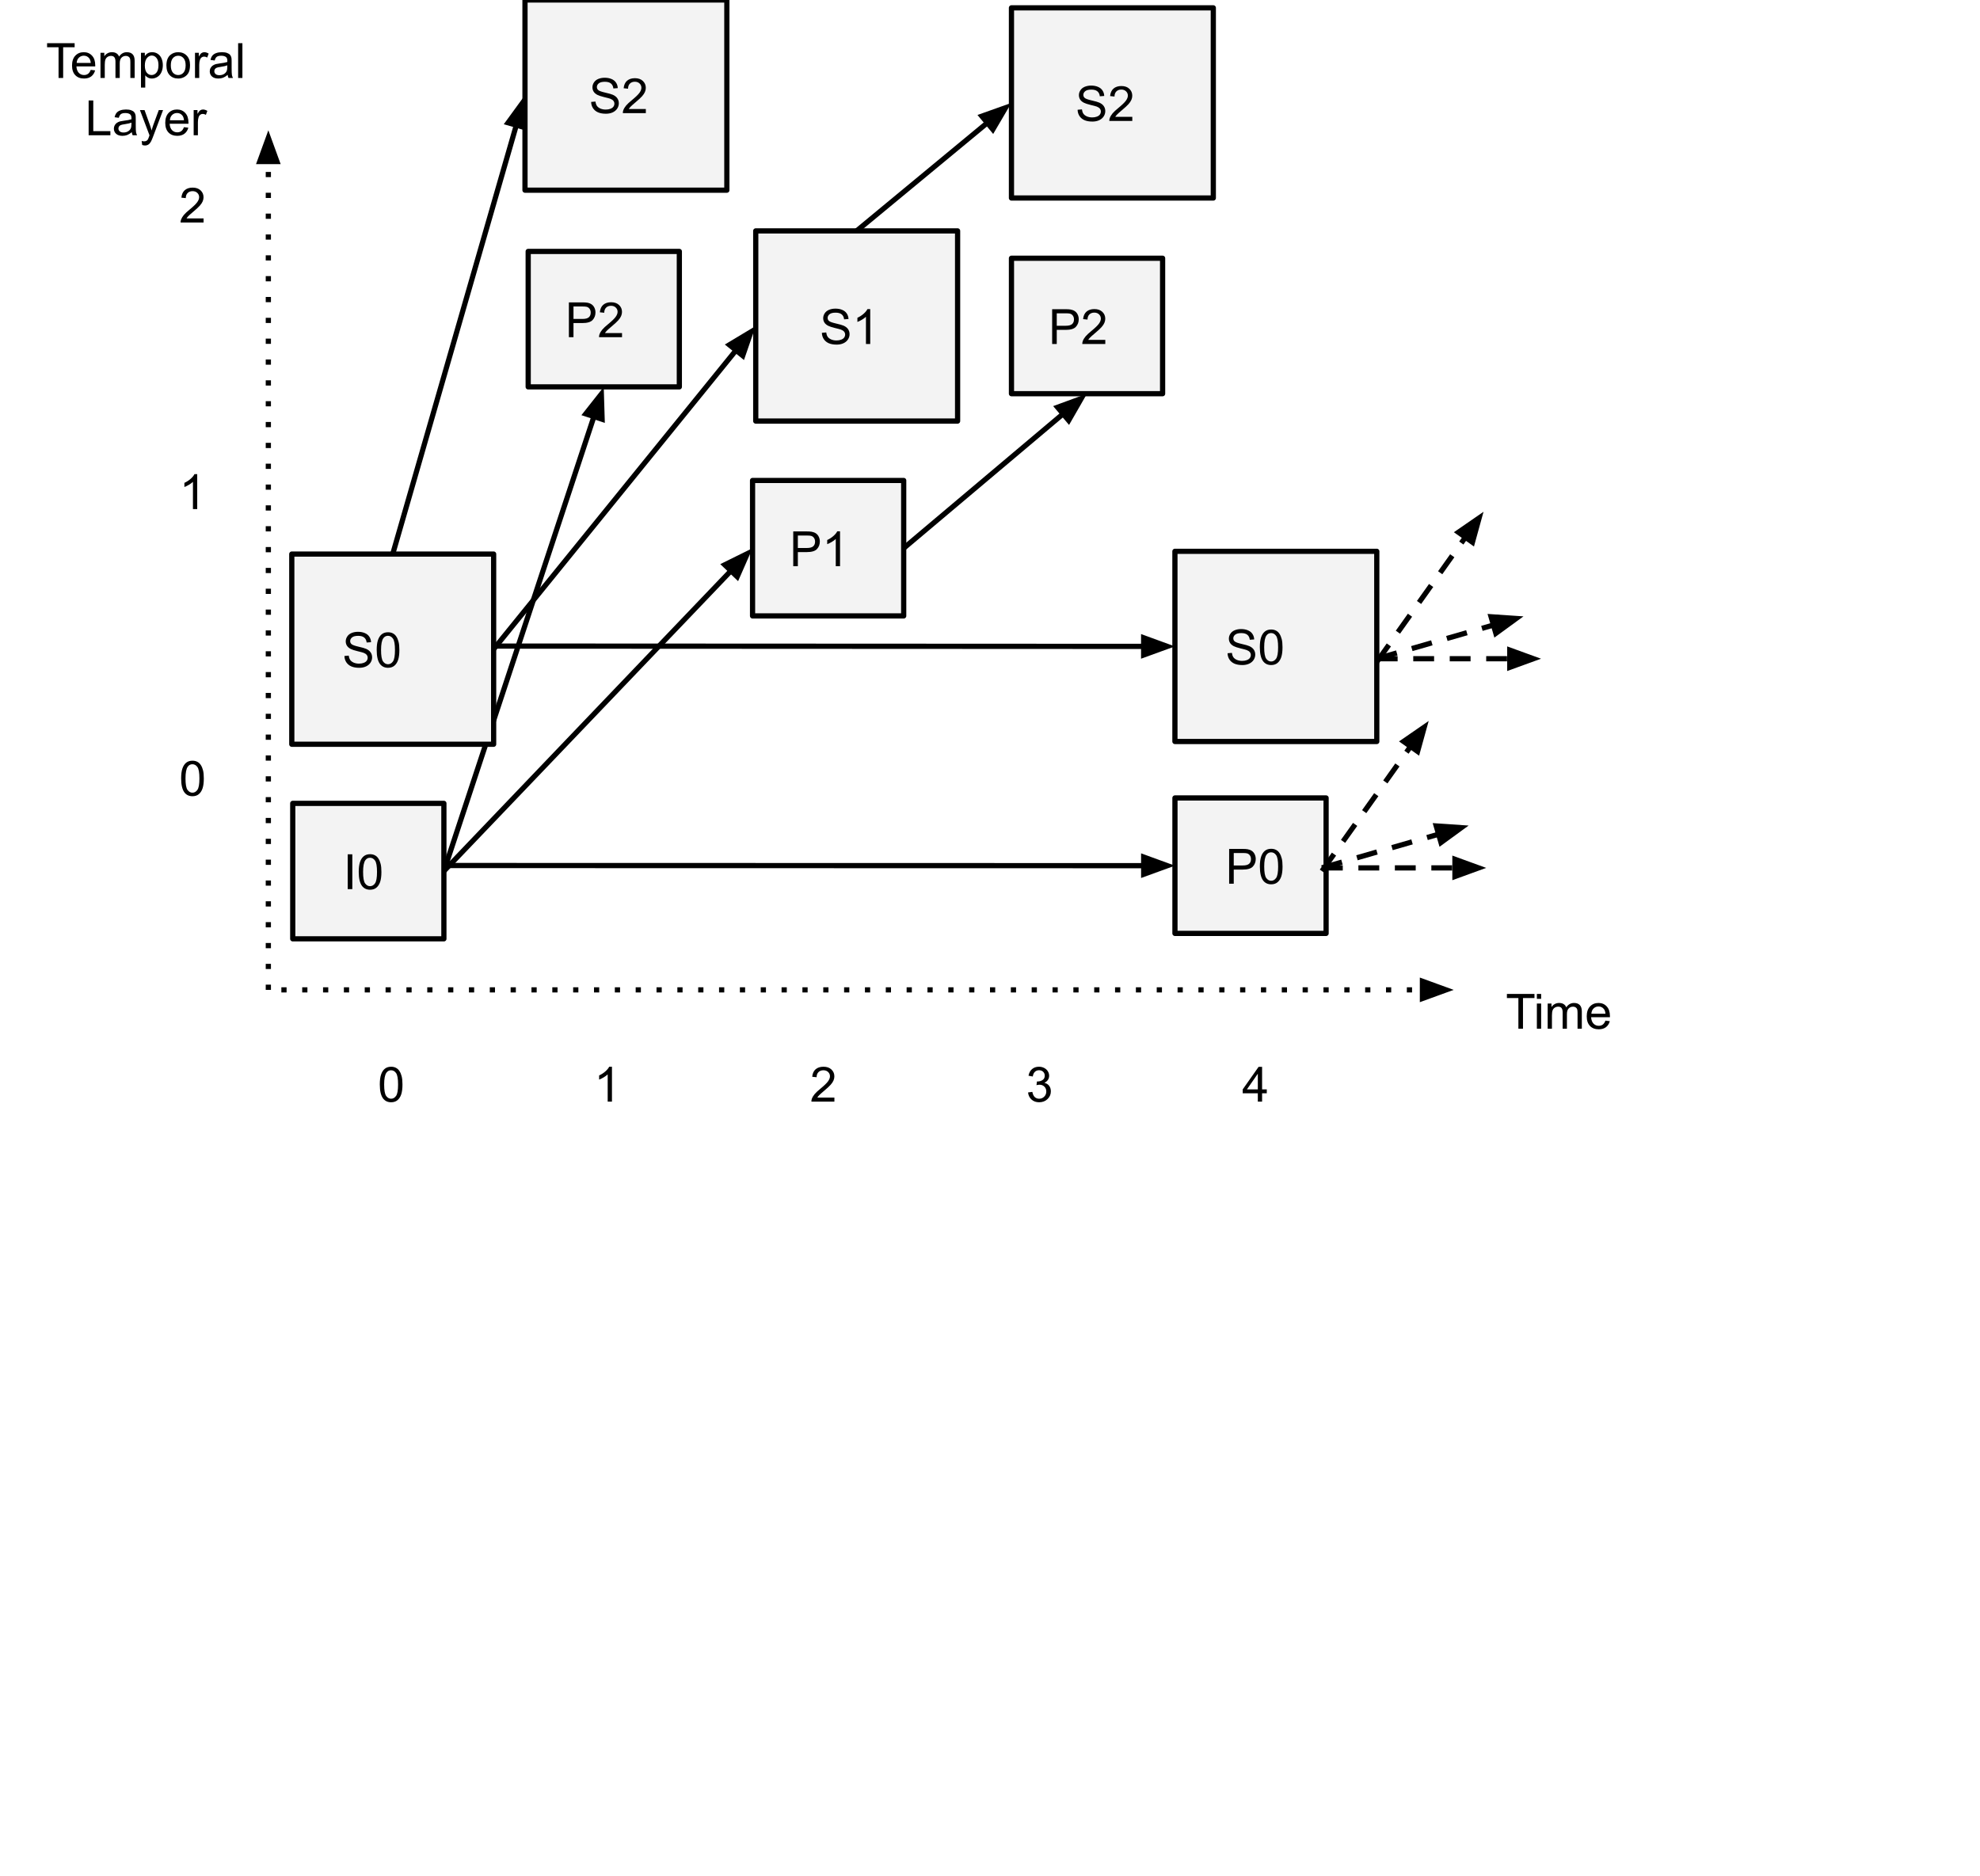
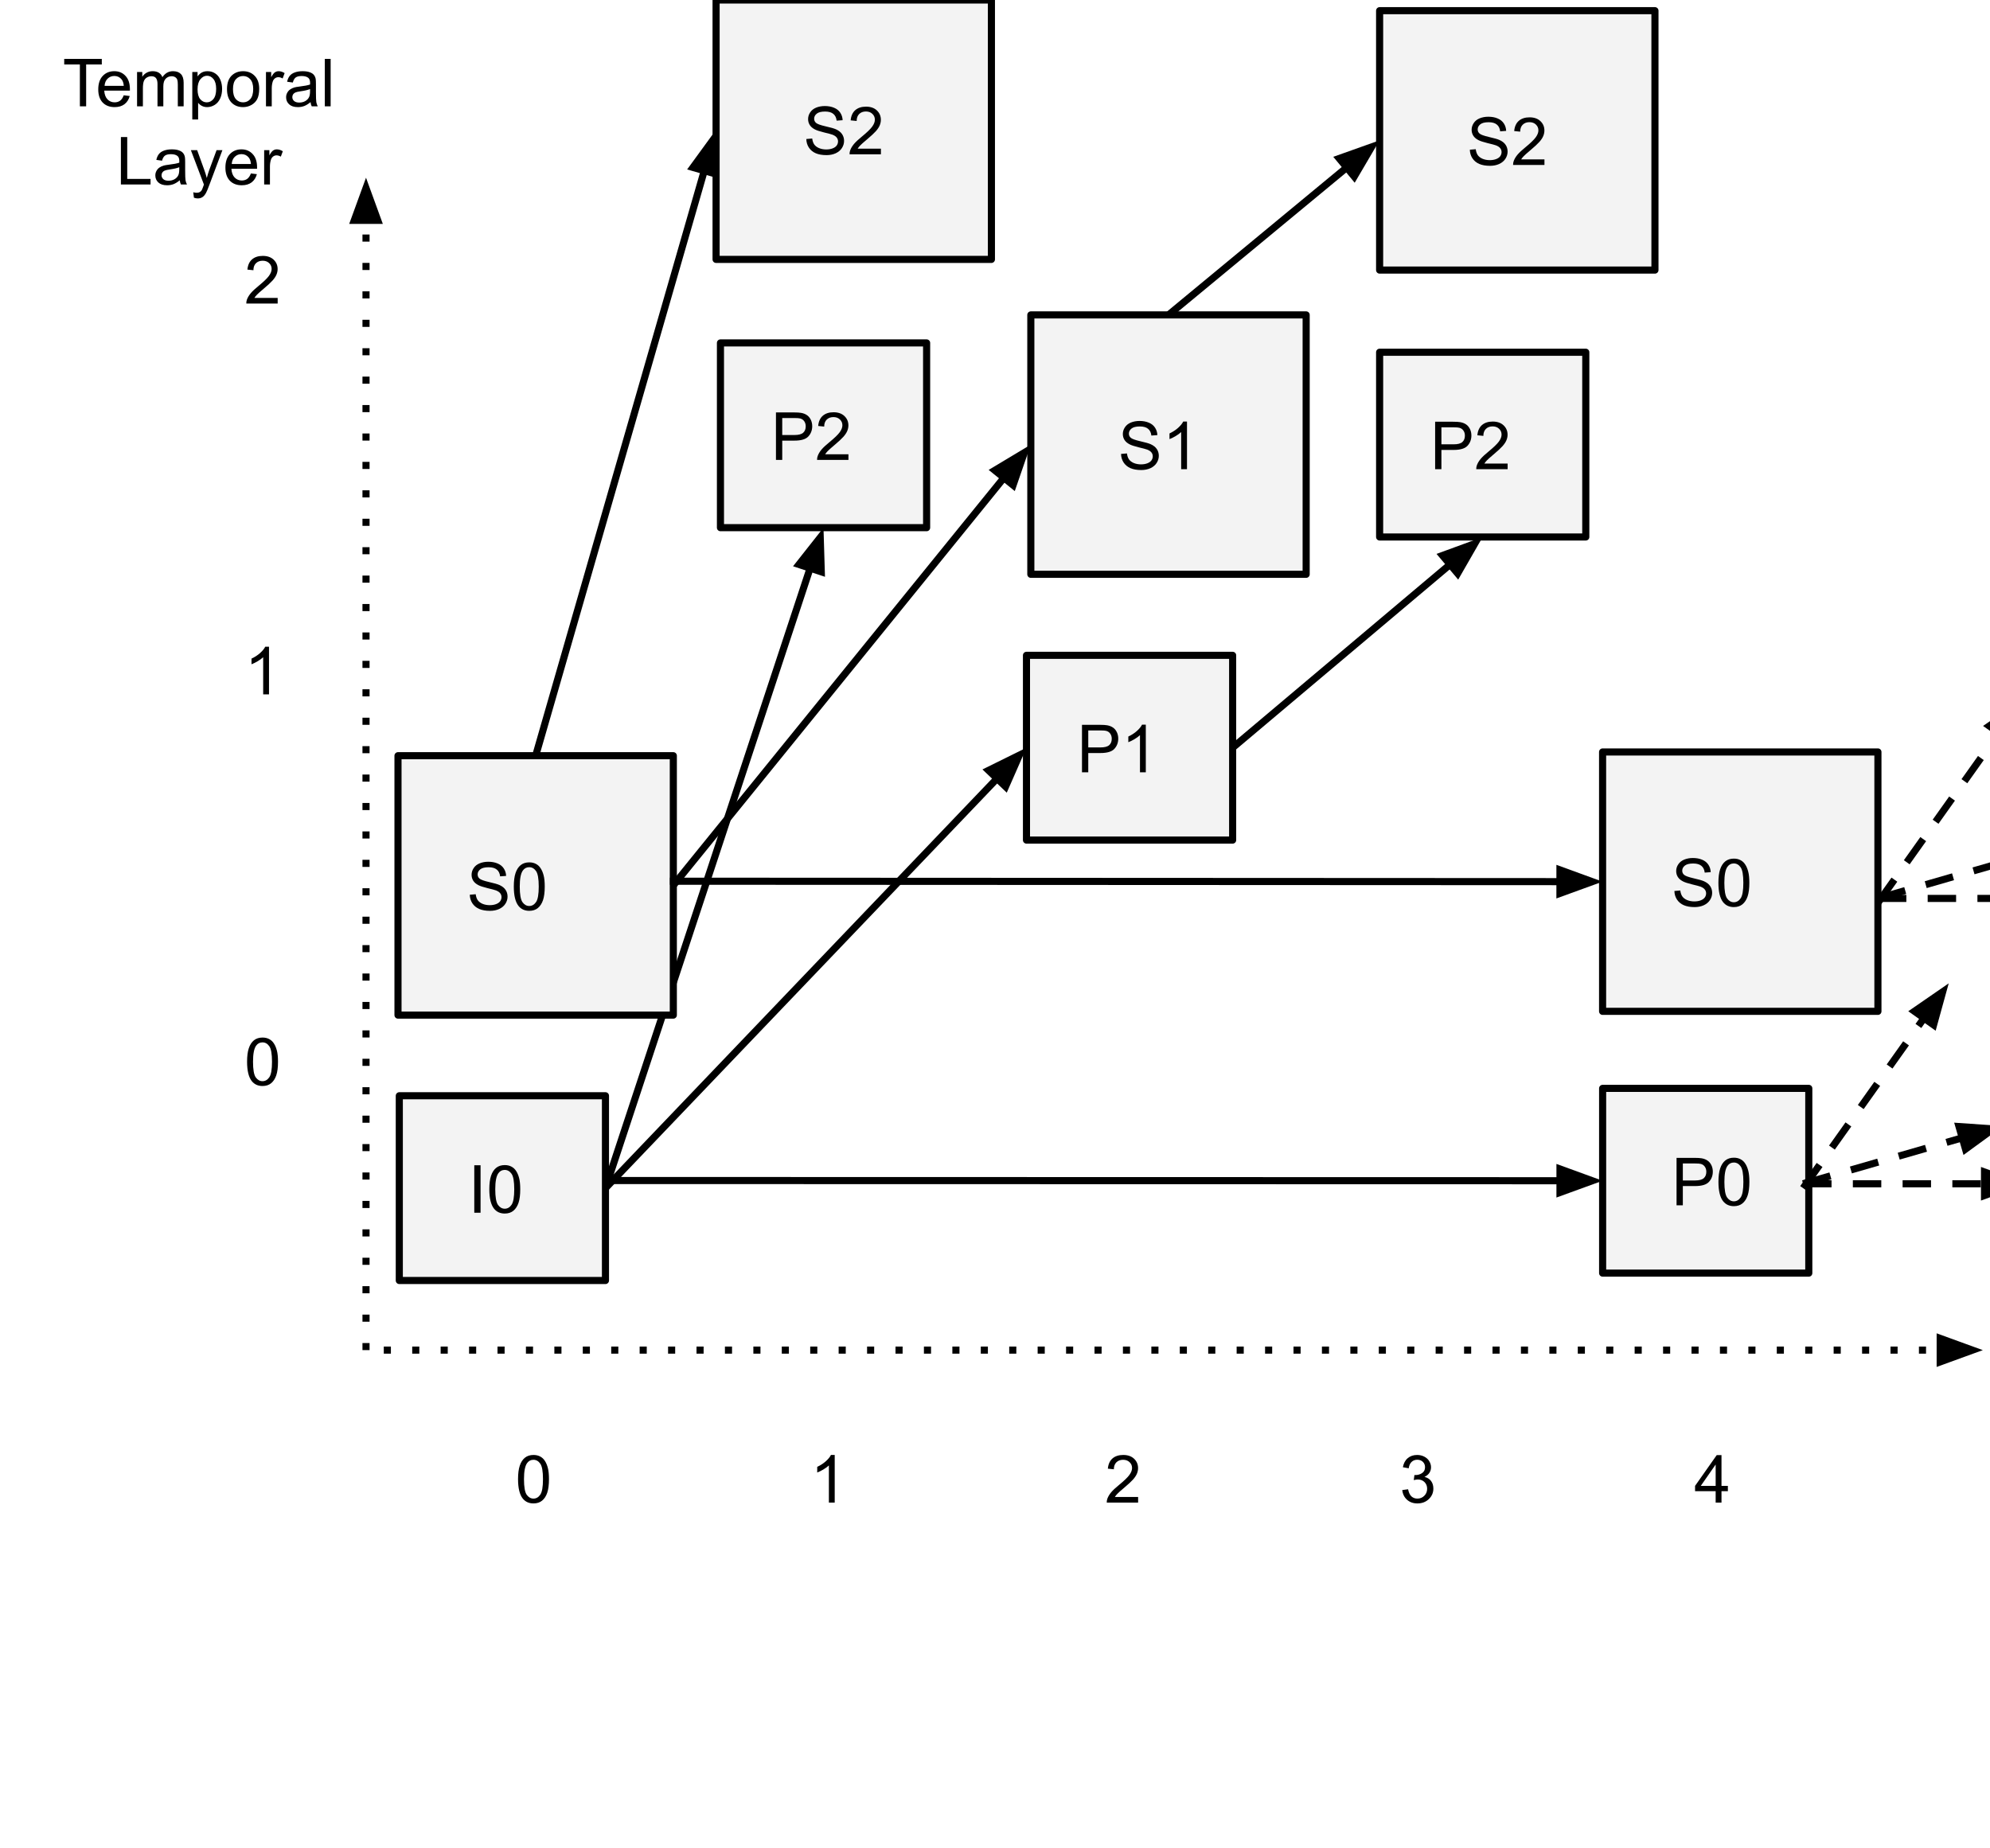
- <svg xmlns="http://www.w3.org/2000/svg" version="1.1" viewBox="0.0 0.0 760.0 720.0" fill="none" stroke="none" stroke-linecap="square" stroke-miterlimit="10">
+ <svg xmlns="http://www.w3.org/2000/svg" version="1.1" viewBox="0.0 0.0 560.0 520.0" fill="none" stroke="none" stroke-linecap="square" stroke-miterlimit="10">
  <clipPath id="p.0">
    <path d="m0 0l960.0 0l0 720.0l-960.0 0l0 -720.0z" clip-rule="nonzero" />
  </clipPath>
  <g clip-path="url(#p.0)">
    <path fill="#000000" fill-opacity="0.0" d="m0 0l960.0 0l0 720.0l-960.0 0z" fill-rule="evenodd" />
    <path fill="#000000" fill-opacity="0.0" d="m103.0 380.0l0 -329.984" fill-rule="evenodd" />
    <path stroke="#000000" stroke-width="2.0" stroke-linejoin="round" stroke-linecap="butt" stroke-dasharray="2.0,6.0" d="m103.0 380.0l0 -317.984" fill-rule="evenodd" />
    <path fill="#000000" stroke="#000000" stroke-width="2.0" stroke-linecap="butt" d="m106.303 62.016l-3.303 -9.076l-3.303 9.076z" fill-rule="evenodd" />
    <path fill="#000000" fill-opacity="0.0" d="m108.0 380.0l449.984 0" fill-rule="evenodd" />
    <path stroke="#000000" stroke-width="2.0" stroke-linejoin="round" stroke-linecap="butt" stroke-dasharray="2.0,6.0" d="m108.0 380.0l437.984 0" fill-rule="evenodd" />
    <path fill="#000000" stroke="#000000" stroke-width="2.0" stroke-linecap="butt" d="m545.984 383.303l9.076 -3.303l-9.076 -3.303z" fill-rule="evenodd" />
    <path fill="#000000" fill-opacity="0.0" d="m-0.003 3.008l112.0 0l0 24.0l-112.0 0z" fill-rule="evenodd" />
    <path fill="#000000" d="m22.477 29.928l0 -11.781l-4.406 0l0 -1.578l10.578 0l0 1.578l-4.406 0l0 11.781l-1.766 0zm12.343 -3.109l1.688 0.203q-0.406 1.484 -1.484 2.312q-1.078 0.812 -2.766 0.812q-2.125 0 -3.375 -1.297q-1.234 -1.312 -1.234 -3.672q0 -2.453 1.25 -3.797q1.266 -1.344 3.266 -1.344q1.938 0 3.156 1.328q1.234 1.312 1.234 3.703q0 0.156 0 0.438l-7.219 0q0.094 1.594 0.906 2.453q0.812 0.844 2.016 0.844q0.906 0 1.547 -0.469q0.641 -0.484 1.016 -1.516zm-5.391 -2.656l5.406 0q-0.109 -1.219 -0.625 -1.828q-0.781 -0.953 -2.031 -0.953q-1.125 0 -1.906 0.766q-0.766 0.75 -0.844 2.016zm9.141 5.766l0 -9.672l1.469 0l0 1.359q0.453 -0.719 1.203 -1.141q0.766 -0.438 1.719 -0.438q1.078 0 1.766 0.453q0.688 0.438 0.969 1.234q1.156 -1.688 2.984 -1.688q1.453 0 2.219 0.797q0.781 0.797 0.781 2.453l0 6.641l-1.641 0l0 -6.094q0 -0.984 -0.156 -1.406q-0.156 -0.438 -0.578 -0.703q-0.422 -0.266 -0.984 -0.266q-1.016 0 -1.688 0.688q-0.672 0.672 -0.672 2.156l0 5.625l-1.641 0l0 -6.281q0 -1.094 -0.406 -1.641q-0.406 -0.547 -1.312 -0.547q-0.688 0 -1.281 0.359q-0.594 0.359 -0.859 1.062q-0.25 0.703 -0.25 2.031l0 5.016l-1.641 0zm15.541 3.703l0 -13.375l1.484 0l0 1.25q0.531 -0.734 1.188 -1.094q0.672 -0.375 1.625 -0.375q1.234 0 2.172 0.641q0.953 0.625 1.438 1.797q0.484 1.156 0.484 2.547q0 1.484 -0.531 2.672q-0.531 1.188 -1.547 1.828q-1.016 0.625 -2.141 0.625q-0.812 0 -1.469 -0.344q-0.656 -0.344 -1.062 -0.875l0 4.703l-1.641 0zm1.484 -8.484q0 1.859 0.75 2.766q0.766 0.891 1.828 0.891q1.094 0 1.875 -0.922q0.781 -0.938 0.781 -2.875q0 -1.844 -0.766 -2.766q-0.75 -0.922 -1.812 -0.922q-1.047 0 -1.859 0.984q-0.797 0.969 -0.797 2.844zm8.282 -0.062q0 -2.688 1.484 -3.969q1.25 -1.078 3.047 -1.078q2.0 0 3.266 1.312q1.266 1.297 1.266 3.609q0 1.859 -0.562 2.938q-0.562 1.062 -1.641 1.656q-1.062 0.594 -2.328 0.594q-2.031 0 -3.281 -1.297q-1.25 -1.312 -1.25 -3.766zm1.688 0q0 1.859 0.797 2.797q0.812 0.922 2.047 0.922q1.219 0 2.031 -0.922q0.812 -0.938 0.812 -2.844q0 -1.797 -0.812 -2.719q-0.812 -0.922 -2.031 -0.922q-1.234 0 -2.047 0.922q-0.797 0.906 -0.797 2.766zm9.282 4.844l0 -9.672l1.469 0l0 1.469q0.562 -1.031 1.031 -1.359q0.484 -0.328 1.062 -0.328q0.828 0 1.688 0.531l-0.562 1.516q-0.609 -0.359 -1.203 -0.359q-0.547 0 -0.969 0.328q-0.422 0.328 -0.609 0.891q-0.281 0.875 -0.281 1.922l0 5.062l-1.625 0zm12.541 -1.188q-0.922 0.766 -1.766 1.094q-0.828 0.312 -1.797 0.312q-1.594 0 -2.453 -0.781q-0.859 -0.781 -0.859 -1.984q0 -0.719 0.328 -1.297q0.328 -0.594 0.844 -0.938q0.531 -0.359 1.188 -0.547q0.469 -0.125 1.453 -0.25q1.984 -0.234 2.922 -0.562q0.016 -0.344 0.016 -0.422q0 -1.0 -0.469 -1.422q-0.625 -0.547 -1.875 -0.547q-1.156 0 -1.703 0.406q-0.547 0.406 -0.812 1.422l-1.609 -0.219q0.219 -1.016 0.719 -1.641q0.5 -0.641 1.453 -0.984q0.953 -0.344 2.188 -0.344q1.25 0 2.016 0.297q0.781 0.281 1.141 0.734q0.375 0.438 0.516 1.109q0.078 0.422 0.078 1.516l0 2.188q0 2.281 0.109 2.891q0.109 0.594 0.406 1.156l-1.703 0q-0.266 -0.516 -0.328 -1.188zm-0.141 -3.672q-0.891 0.375 -2.672 0.625q-1.016 0.141 -1.438 0.328q-0.422 0.188 -0.656 0.531q-0.219 0.344 -0.219 0.781q0 0.656 0.5 1.094q0.5 0.438 1.453 0.438q0.938 0 1.672 -0.406q0.75 -0.422 1.094 -1.141q0.266 -0.562 0.266 -1.641l0 -0.609zm4.157 4.859l0 -13.359l1.641 0l0 13.359l-1.641 0z" fill-rule="nonzero" />
    <path fill="#000000" d="m34.023 51.928l0 -13.359l1.781 0l0 11.781l6.562 0l0 1.578l-8.344 0zm16.563 -1.188q-0.922 0.766 -1.766 1.094q-0.828 0.312 -1.797 0.312q-1.594 0 -2.453 -0.781q-0.859 -0.781 -0.859 -1.984q0 -0.719 0.328 -1.297q0.328 -0.594 0.844 -0.938q0.531 -0.359 1.188 -0.547q0.469 -0.125 1.453 -0.25q1.984 -0.234 2.922 -0.562q0.016 -0.344 0.016 -0.422q0 -1.0 -0.469 -1.422q-0.625 -0.547 -1.875 -0.547q-1.156 0 -1.703 0.406q-0.547 0.406 -0.812 1.422l-1.609 -0.219q0.219 -1.016 0.719 -1.641q0.5 -0.641 1.453 -0.984q0.953 -0.344 2.188 -0.344q1.25 0 2.016 0.297q0.781 0.281 1.141 0.734q0.375 0.438 0.516 1.109q0.078 0.422 0.078 1.516l0 2.188q0 2.281 0.109 2.891q0.109 0.594 0.406 1.156l-1.703 0q-0.266 -0.516 -0.328 -1.188zm-0.141 -3.672q-0.891 0.375 -2.672 0.625q-1.016 0.141 -1.438 0.328q-0.422 0.188 -0.656 0.531q-0.219 0.344 -0.219 0.781q0 0.656 0.5 1.094q0.5 0.438 1.453 0.438q0.938 0 1.672 -0.406q0.75 -0.422 1.094 -1.141q0.266 -0.562 0.266 -1.641l0 -0.609zm4.126 8.578l-0.188 -1.531q0.547 0.141 0.938 0.141q0.547 0 0.875 -0.188q0.328 -0.172 0.547 -0.5q0.156 -0.25 0.5 -1.219q0.047 -0.141 0.141 -0.406l-3.672 -9.688l1.766 0l2.016 5.594q0.391 1.078 0.703 2.25q0.281 -1.125 0.672 -2.203l2.078 -5.641l1.641 0l-3.688 9.828q-0.594 1.609 -0.922 2.203q-0.438 0.812 -1.0 1.188q-0.562 0.375 -1.344 0.375q-0.484 0 -1.062 -0.203zm16.031 -6.828l1.688 0.203q-0.406 1.484 -1.484 2.312q-1.078 0.812 -2.766 0.812q-2.125 0 -3.375 -1.297q-1.234 -1.312 -1.234 -3.672q0 -2.453 1.25 -3.797q1.266 -1.344 3.266 -1.344q1.938 0 3.156 1.328q1.234 1.312 1.234 3.703q0 0.156 0 0.438l-7.219 0q0.094 1.594 0.906 2.453q0.812 0.844 2.016 0.844q0.906 0 1.547 -0.469q0.641 -0.484 1.016 -1.516zm-5.391 -2.656l5.406 0q-0.109 -1.219 -0.625 -1.828q-0.781 -0.953 -2.031 -0.953q-1.125 0 -1.906 0.766q-0.766 0.75 -0.844 2.016zm9.126 5.766l0 -9.672l1.469 0l0 1.469q0.562 -1.031 1.031 -1.359q0.484 -0.328 1.062 -0.328q0.828 0 1.688 0.531l-0.562 1.516q-0.609 -0.359 -1.203 -0.359q-0.547 0 -0.969 0.328q-0.422 0.328 -0.609 0.891q-0.281 0.875 -0.281 1.922l0 5.062l-1.625 0z" fill-rule="nonzero" />
    <path fill="#000000" fill-opacity="0.0" d="m136.0 395.992l697.984 0l0 85.984l-697.984 0z" fill-rule="evenodd" />
    <path fill="#000000" d="m145.781 416.318q0 -2.359 0.484 -3.797q0.484 -1.453 1.438 -2.234q0.969 -0.781 2.422 -0.781q1.078 0 1.891 0.438q0.812 0.422 1.328 1.25q0.531 0.812 0.828 1.984q0.312 1.156 0.312 3.141q0 2.359 -0.484 3.812q-0.484 1.438 -1.453 2.234q-0.953 0.781 -2.422 0.781q-1.922 0 -3.031 -1.391q-1.312 -1.672 -1.312 -5.438zm1.672 0q0 3.297 0.766 4.391q0.781 1.078 1.906 1.078q1.141 0 1.906 -1.094q0.766 -1.094 0.766 -4.375q0 -3.297 -0.766 -4.375q-0.766 -1.078 -1.922 -1.078q-1.125 0 -1.797 0.953q-0.859 1.219 -0.859 4.5zm87.442 6.594l-1.641 0l0 -10.453q-0.594 0.562 -1.562 1.141q-0.953 0.562 -1.719 0.844l0 -1.594q1.375 -0.641 2.406 -1.562q1.031 -0.922 1.453 -1.781l1.062 0l0 13.406zm85.379 -1.578l0 1.578l-8.828 0q-0.016 -0.594 0.188 -1.141q0.344 -0.906 1.078 -1.781q0.75 -0.875 2.156 -2.016q2.172 -1.781 2.938 -2.828q0.766 -1.047 0.766 -1.969q0 -0.984 -0.703 -1.641q-0.688 -0.672 -1.812 -0.672q-1.188 0 -1.906 0.719q-0.703 0.703 -0.703 1.953l-1.688 -0.172q0.172 -1.891 1.297 -2.875q1.141 -0.984 3.031 -0.984q1.922 0 3.047 1.062q1.125 1.062 1.125 2.641q0 0.797 -0.328 1.578q-0.328 0.781 -1.094 1.641q-0.75 0.844 -2.531 2.344q-1.469 1.234 -1.891 1.688q-0.422 0.438 -0.688 0.875l6.547 0zm74.333 -1.953l1.641 -0.219q0.281 1.406 0.953 2.016q0.688 0.609 1.656 0.609q1.156 0 1.953 -0.797q0.797 -0.797 0.797 -1.984q0 -1.125 -0.734 -1.859q-0.734 -0.734 -1.875 -0.734q-0.469 0 -1.156 0.172l0.188 -1.438q0.156 0.016 0.266 0.016q1.047 0 1.875 -0.547q0.844 -0.547 0.844 -1.672q0 -0.906 -0.609 -1.5q-0.609 -0.594 -1.578 -0.594q-0.953 0 -1.594 0.609q-0.641 0.594 -0.812 1.797l-1.641 -0.297q0.297 -1.641 1.359 -2.547q1.062 -0.906 2.656 -0.906q1.094 0 2.0 0.469q0.922 0.469 1.406 1.281q0.5 0.812 0.5 1.719q0 0.859 -0.469 1.578q-0.469 0.703 -1.375 1.125q1.188 0.281 1.844 1.141q0.656 0.859 0.656 2.156q0 1.734 -1.281 2.953q-1.266 1.219 -3.219 1.219q-1.766 0 -2.922 -1.047q-1.156 -1.047 -1.328 -2.719zm88.192 3.531l0 -3.203l-5.797 0l0 -1.5l6.094 -8.656l1.344 0l0 8.656l1.797 0l0 1.5l-1.797 0l0 3.203l-1.641 0zm0 -4.703l0 -6.016l-4.188 6.016l4.188 0z" fill-rule="nonzero" />
    <path fill="#000000" fill-opacity="0.0" d="m59.748 36.509l201.008 0l0 24.0l-201.008 0z" fill-rule="evenodd" />
    <path fill="#000000" d="m78.139 83.851l0 1.578l-8.828 0q-0.016 -0.594 0.188 -1.141q0.344 -0.906 1.078 -1.781q0.75 -0.875 2.156 -2.016q2.172 -1.781 2.938 -2.828q0.766 -1.047 0.766 -1.969q0 -0.984 -0.703 -1.641q-0.688 -0.672 -1.812 -0.672q-1.188 0 -1.906 0.719q-0.703 0.703 -0.703 1.953l-1.688 -0.172q0.172 -1.891 1.297 -2.875q1.141 -0.984 3.031 -0.984q1.922 0 3.047 1.062q1.125 1.062 1.125 2.641q0 0.797 -0.328 1.578q-0.328 0.781 -1.094 1.641q-0.75 0.844 -2.531 2.344q-1.469 1.234 -1.891 1.688q-0.422 0.438 -0.688 0.875l6.547 0z" fill-rule="nonzero" />
    <path fill="#000000" d="m75.701 195.429l-1.641 0l0 -10.453q-0.594 0.562 -1.562 1.141q-0.953 0.562 -1.719 0.844l0 -1.594q1.375 -0.641 2.406 -1.562q1.031 -0.922 1.453 -1.781l1.062 0l0 13.406z" fill-rule="nonzero" />
    <path fill="#000000" d="m69.529 298.835q0 -2.359 0.484 -3.797q0.484 -1.453 1.438 -2.234q0.969 -0.781 2.422 -0.781q1.078 0 1.891 0.438q0.812 0.422 1.328 1.25q0.531 0.812 0.828 1.984q0.312 1.156 0.312 3.141q0 2.359 -0.484 3.812q-0.484 1.438 -1.453 2.234q-0.953 0.781 -2.422 0.781q-1.922 0 -3.031 -1.391q-1.312 -1.672 -1.312 -5.438zm1.672 0q0 3.297 0.766 4.391q0.781 1.078 1.906 1.078q1.141 0 1.906 -1.094q0.766 -1.094 0.766 -4.375q0 -3.297 -0.766 -4.375q-0.766 -1.078 -1.922 -1.078q-1.125 0 -1.797 0.953q-0.859 1.219 -0.859 4.5z" fill-rule="nonzero" />
    <path fill="#000000" fill-opacity="0.0" d="m568.971 368.0l112.0 0l0 24.0l-112.0 0z" fill-rule="evenodd" />
    <path fill="#000000" d="m582.815 394.92l0 -11.781l-4.406 0l0 -1.578l10.578 0l0 1.578l-4.406 0l0 11.781l-1.766 0zm7.094 -11.469l0 -1.891l1.641 0l0 1.891l-1.641 0zm0 11.469l0 -9.672l1.641 0l0 9.672l-1.641 0zm4.145 0l0 -9.672l1.469 0l0 1.359q0.453 -0.719 1.203 -1.141q0.766 -0.438 1.719 -0.438q1.078 0 1.766 0.453q0.688 0.438 0.969 1.234q1.156 -1.688 2.984 -1.688q1.453 0 2.219 0.797q0.781 0.797 0.781 2.453l0 6.641l-1.641 0l0 -6.094q0 -0.984 -0.156 -1.406q-0.156 -0.438 -0.578 -0.703q-0.422 -0.266 -0.984 -0.266q-1.016 0 -1.688 0.688q-0.672 0.672 -0.672 2.156l0 5.625l-1.641 0l0 -6.281q0 -1.094 -0.406 -1.641q-0.406 -0.547 -1.312 -0.547q-0.688 0 -1.281 0.359q-0.594 0.359 -0.859 1.062q-0.25 0.703 -0.25 2.031l0 5.016l-1.641 0zm22.166 -3.109l1.688 0.203q-0.406 1.484 -1.484 2.312q-1.078 0.812 -2.766 0.812q-2.125 0 -3.375 -1.297q-1.234 -1.312 -1.234 -3.672q0 -2.453 1.25 -3.797q1.266 -1.344 3.266 -1.344q1.938 0 3.156 1.328q1.234 1.312 1.234 3.703q0 0.156 0 0.438l-7.219 0q0.094 1.594 0.906 2.453q0.812 0.844 2.016 0.844q0.906 0 1.547 -0.469q0.641 -0.484 1.016 -1.516zm-5.391 -2.656l5.406 0q-0.109 -1.219 -0.625 -1.828q-0.781 -0.953 -2.031 -0.953q-1.125 0 -1.906 0.766q-0.766 0.75 -0.844 2.016z" fill-rule="nonzero" />
    <path fill="#f3f3f3" d="m202.74 96.517l58.016 0l0 52.0l-58.016 0z" fill-rule="evenodd" />
    <path stroke="#000000" stroke-width="2.0" stroke-linejoin="round" stroke-linecap="butt" d="m202.74 96.517l58.016 0l0 52.0l-58.016 0z" fill-rule="evenodd" />
    <path fill="#000000" d="m218.361 129.437l0 -13.359l5.047 0q1.328 0 2.031 0.125q0.969 0.172 1.641 0.641q0.672 0.453 1.078 1.281q0.406 0.828 0.406 1.828q0 1.703 -1.094 2.891q-1.078 1.172 -3.922 1.172l-3.422 0l0 5.422l-1.766 0zm1.766 -7.0l3.453 0q1.719 0 2.438 -0.641q0.719 -0.641 0.719 -1.797q0 -0.844 -0.422 -1.438q-0.422 -0.594 -1.125 -0.781q-0.438 -0.125 -1.641 -0.125l-3.422 0l0 4.781zm18.631 5.422l0 1.578l-8.828 0q-0.016 -0.594 0.188 -1.141q0.344 -0.906 1.078 -1.781q0.75 -0.875 2.156 -2.016q2.172 -1.781 2.938 -2.828q0.766 -1.047 0.766 -1.969q0 -0.984 -0.703 -1.641q-0.688 -0.672 -1.812 -0.672q-1.188 0 -1.906 0.719q-0.703 0.703 -0.703 1.953l-1.688 -0.172q0.172 -1.891 1.297 -2.875q1.141 -0.984 3.031 -0.984q1.922 0 3.047 1.062q1.125 1.062 1.125 2.641q0 0.797 -0.328 1.578q-0.328 0.781 -1.094 1.641q-0.75 0.844 -2.531 2.344q-1.469 1.234 -1.891 1.688q-0.422 0.438 -0.688 0.875l6.547 0z" fill-rule="nonzero" />
    <path fill="#f3f3f3" d="m201.512 0l77.48 0l0 73.008l-77.48 0z" fill-rule="evenodd" />
    <path stroke="#000000" stroke-width="2.0" stroke-linejoin="round" stroke-linecap="butt" d="m201.512 0l77.48 0l0 73.008l-77.48 0z" fill-rule="evenodd" />
    <path fill="#000000" d="m226.906 39.127l1.656 -0.141q0.125 1.0 0.547 1.641q0.438 0.641 1.344 1.047q0.922 0.391 2.062 0.391q1.0 0 1.781 -0.297q0.781 -0.297 1.156 -0.812q0.375 -0.531 0.375 -1.156q0 -0.625 -0.375 -1.094q-0.359 -0.469 -1.188 -0.797q-0.547 -0.203 -2.391 -0.641q-1.828 -0.453 -2.562 -0.844q-0.969 -0.5 -1.438 -1.234q-0.469 -0.75 -0.469 -1.672q0 -1.0 0.578 -1.875q0.578 -0.891 1.672 -1.344q1.109 -0.453 2.453 -0.453q1.484 0 2.609 0.484q1.141 0.469 1.75 1.406q0.609 0.922 0.656 2.094l-1.688 0.125q-0.141 -1.266 -0.938 -1.906q-0.781 -0.656 -2.312 -0.656q-1.609 0 -2.344 0.594q-0.734 0.594 -0.734 1.422q0 0.719 0.531 1.172q0.5 0.469 2.656 0.969q2.156 0.484 2.953 0.844q1.172 0.531 1.719 1.359q0.562 0.828 0.562 1.906q0 1.062 -0.609 2.016q-0.609 0.938 -1.75 1.469q-1.141 0.516 -2.578 0.516q-1.812 0 -3.047 -0.531q-1.219 -0.531 -1.922 -1.594q-0.688 -1.062 -0.719 -2.406zm20.99 2.719l0 1.578l-8.828 0q-0.016 -0.594 0.188 -1.141q0.344 -0.906 1.078 -1.781q0.75 -0.875 2.156 -2.016q2.172 -1.781 2.938 -2.828q0.766 -1.047 0.766 -1.969q0 -0.984 -0.703 -1.641q-0.688 -0.672 -1.812 -0.672q-1.188 0 -1.906 0.719q-0.703 0.703 -0.703 1.953l-1.688 -0.172q0.172 -1.891 1.297 -2.875q1.141 -0.984 3.031 -0.984q1.922 0 3.047 1.062q1.125 1.062 1.125 2.641q0 0.797 -0.328 1.578q-0.328 0.781 -1.094 1.641q-0.75 0.844 -2.531 2.344q-1.469 1.234 -1.891 1.688q-0.422 0.438 -0.688 0.875l6.547 0z" fill-rule="nonzero" />
    <path fill="#f3f3f3" d="m288.858 184.446l58.016 0l0 52.0l-58.016 0z" fill-rule="evenodd" />
    <path stroke="#000000" stroke-width="2.0" stroke-linejoin="round" stroke-linecap="butt" d="m288.858 184.446l58.016 0l0 52.0l-58.016 0z" fill-rule="evenodd" />
    <path fill="#000000" d="m304.479 217.366l0 -13.359l5.047 0q1.328 0 2.031 0.125q0.969 0.172 1.641 0.641q0.672 0.453 1.078 1.281q0.406 0.828 0.406 1.828q0 1.703 -1.094 2.891q-1.078 1.172 -3.922 1.172l-3.422 0l0 5.422l-1.766 0zm1.766 -7.0l3.453 0q1.719 0 2.438 -0.641q0.719 -0.641 0.719 -1.797q0 -0.844 -0.422 -1.438q-0.422 -0.594 -1.125 -0.781q-0.438 -0.125 -1.641 -0.125l-3.422 0l0 4.781zm16.194 7.0l-1.641 0l0 -10.453q-0.594 0.562 -1.562 1.141q-0.953 0.562 -1.719 0.844l0 -1.594q1.375 -0.641 2.406 -1.562q1.031 -0.922 1.453 -1.781l1.062 0l0 13.406z" fill-rule="nonzero" />
    <path fill="#000000" fill-opacity="0.0" d="m170.382 334.404l61.354 -185.89" fill-rule="evenodd" />
    <path stroke="#000000" stroke-width="2.0" stroke-linejoin="round" stroke-linecap="butt" d="m170.382 334.404l57.593 -174.494" fill-rule="evenodd" />
    <path fill="#000000" stroke="#000000" stroke-width="2.0" stroke-linecap="butt" d="m231.112 160.945l-0.292 -9.654l-5.982 7.583z" fill-rule="evenodd" />
    <path fill="#000000" fill-opacity="0.0" d="m150.739 212.698l50.772 -176.189" fill-rule="evenodd" />
    <path stroke="#000000" stroke-width="2.0" stroke-linejoin="round" stroke-linecap="butt" d="m150.739 212.698l47.449 -164.658" fill-rule="evenodd" />
    <path fill="#000000" stroke="#000000" stroke-width="2.0" stroke-linecap="butt" d="m201.362 48.955l-0.661 -9.636l-5.687 7.807z" fill-rule="evenodd" />
    <path fill="#000000" fill-opacity="0.0" d="m189.479 249.202l100.598 -124.063" fill-rule="evenodd" />
    <path stroke="#000000" stroke-width="2.0" stroke-linejoin="round" stroke-linecap="butt" d="m189.479 249.202l93.04 -114.742" fill-rule="evenodd" />
    <path fill="#000000" stroke="#000000" stroke-width="2.0" stroke-linecap="butt" d="m285.086 136.541l3.151 -9.13l-8.282 4.969z" fill-rule="evenodd" />
    <path fill="#000000" fill-opacity="0.0" d="m328.822 88.633l59.402 -49.134" fill-rule="evenodd" />
    <path stroke="#000000" stroke-width="2.0" stroke-linejoin="round" stroke-linecap="butt" d="m328.822 88.633l50.155 -41.485" fill-rule="evenodd" />
    <path fill="#000000" stroke="#000000" stroke-width="2.0" stroke-linecap="butt" d="m381.082 49.693l4.888 -8.33l-9.099 3.239z" fill-rule="evenodd" />
    <path fill="#f3f3f3" d="m111.999 212.698l77.48 0l0 73.008l-77.48 0z" fill-rule="evenodd" />
    <path stroke="#000000" stroke-width="2.0" stroke-linejoin="round" stroke-linecap="butt" d="m111.999 212.698l77.48 0l0 73.008l-77.48 0z" fill-rule="evenodd" />
    <path fill="#000000" d="m132.209 251.825l1.656 -0.141q0.125 1.0 0.547 1.641q0.438 0.641 1.344 1.047q0.922 0.391 2.062 0.391q1.0 0 1.781 -0.297q0.781 -0.297 1.156 -0.812q0.375 -0.531 0.375 -1.156q0 -0.625 -0.375 -1.094q-0.359 -0.469 -1.188 -0.797q-0.547 -0.203 -2.391 -0.641q-1.828 -0.453 -2.562 -0.844q-0.969 -0.5 -1.438 -1.234q-0.469 -0.75 -0.469 -1.672q0 -1.0 0.578 -1.875q0.578 -0.891 1.672 -1.344q1.109 -0.453 2.453 -0.453q1.484 0 2.609 0.484q1.141 0.469 1.75 1.406q0.609 0.922 0.656 2.094l-1.688 0.125q-0.141 -1.266 -0.938 -1.906q-0.781 -0.656 -2.312 -0.656q-1.609 0 -2.344 0.594q-0.734 0.594 -0.734 1.422q0 0.719 0.531 1.172q0.5 0.469 2.656 0.969q2.156 0.484 2.953 0.844q1.172 0.531 1.719 1.359q0.562 0.828 0.562 1.906q0 1.062 -0.609 2.016q-0.609 0.938 -1.75 1.469q-1.141 0.516 -2.578 0.516q-1.812 0 -3.047 -0.531q-1.219 -0.531 -1.922 -1.594q-0.688 -1.062 -0.719 -2.406zm12.381 -2.297q0 -2.359 0.484 -3.797q0.484 -1.453 1.438 -2.234q0.969 -0.781 2.422 -0.781q1.078 0 1.891 0.438q0.812 0.422 1.328 1.25q0.531 0.812 0.828 1.984q0.312 1.156 0.312 3.141q0 2.359 -0.484 3.812q-0.484 1.438 -1.453 2.234q-0.953 0.781 -2.422 0.781q-1.922 0 -3.031 -1.391q-1.312 -1.672 -1.312 -5.438zm1.672 0q0 3.297 0.766 4.391q0.781 1.078 1.906 1.078q1.141 0 1.906 -1.094q0.766 -1.094 0.766 -4.375q0 -3.297 -0.766 -4.375q-0.766 -1.078 -1.922 -1.078q-1.125 0 -1.797 0.953q-0.859 1.219 -0.859 4.5z" fill-rule="nonzero" />
    <path fill="#f3f3f3" d="m290.082 88.633l77.48 0l0 73.008l-77.48 0z" fill-rule="evenodd" />
    <path stroke="#000000" stroke-width="2.0" stroke-linejoin="round" stroke-linecap="butt" d="m290.082 88.633l77.48 0l0 73.008l-77.48 0z" fill-rule="evenodd" />
    <path fill="#000000" d="m315.475 127.76l1.656 -0.141q0.125 1 0.547 1.641q0.438 0.641 1.344 1.047q0.922 0.391 2.062 0.391q1.0 0 1.781 -0.297q0.781 -0.297 1.156 -0.812q0.375 -0.531 0.375 -1.156q0 -0.625 -0.375 -1.094q-0.359 -0.469 -1.188 -0.797q-0.547 -0.203 -2.391 -0.641q-1.828 -0.453 -2.562 -0.844q-0.969 -0.5 -1.438 -1.234q-0.469 -0.75 -0.469 -1.672q0 -1.0 0.578 -1.875q0.578 -0.891 1.672 -1.344q1.109 -0.453 2.453 -0.453q1.484 0 2.609 0.484q1.141 0.469 1.75 1.406q0.609 0.922 0.656 2.094l-1.688 0.125q-0.141 -1.266 -0.938 -1.906q-0.781 -0.656 -2.312 -0.656q-1.609 0 -2.344 0.594q-0.734 0.594 -0.734 1.422q0 0.719 0.531 1.172q0.5 0.469 2.656 0.969q2.156 0.484 2.953 0.844q1.172 0.531 1.719 1.359q0.562 0.828 0.562 1.906q0 1.062 -0.609 2.016q-0.609 0.938 -1.75 1.469q-1.141 0.516 -2.578 0.516q-1.812 0 -3.047 -0.531q-1.219 -0.531 -1.922 -1.594q-0.688 -1.062 -0.719 -2.406zm18.553 4.297l-1.641 0l0 -10.453q-0.594 0.562 -1.562 1.141q-0.953 0.562 -1.719 0.844l0 -1.594q1.375 -0.641 2.406 -1.562q1.031 -0.922 1.453 -1.781l1.062 0l0 13.406z" fill-rule="nonzero" />
    <path fill="#f3f3f3" d="m388.235 3.008l77.48 0l0 73.008l-77.48 0z" fill-rule="evenodd" />
    <path stroke="#000000" stroke-width="2.0" stroke-linejoin="round" stroke-linecap="butt" d="m388.235 3.008l77.48 0l0 73.008l-77.48 0z" fill-rule="evenodd" />
    <path fill="#000000" d="m413.629 42.135l1.656 -0.141q0.125 1.0 0.547 1.641q0.438 0.641 1.344 1.047q0.922 0.391 2.062 0.391q1.0 0 1.781 -0.297q0.781 -0.297 1.156 -0.812q0.375 -0.531 0.375 -1.156q0 -0.625 -0.375 -1.094q-0.359 -0.469 -1.188 -0.797q-0.547 -0.203 -2.391 -0.641q-1.828 -0.453 -2.562 -0.844q-0.969 -0.5 -1.438 -1.234q-0.469 -0.75 -0.469 -1.672q0 -1.0 0.578 -1.875q0.578 -0.891 1.672 -1.344q1.109 -0.453 2.453 -0.453q1.484 0 2.609 0.484q1.141 0.469 1.75 1.406q0.609 0.922 0.656 2.094l-1.688 0.125q-0.141 -1.266 -0.938 -1.906q-0.781 -0.656 -2.312 -0.656q-1.609 0 -2.344 0.594q-0.734 0.594 -0.734 1.422q0 0.719 0.531 1.172q0.5 0.469 2.656 0.969q2.156 0.484 2.953 0.844q1.172 0.531 1.719 1.359q0.562 0.828 0.562 1.906q0 1.062 -0.609 2.016q-0.609 0.938 -1.75 1.469q-1.141 0.516 -2.578 0.516q-1.812 0 -3.047 -0.531q-1.219 -0.531 -1.922 -1.594q-0.688 -1.062 -0.719 -2.406zm20.99 2.719l0 1.578l-8.828 0q-0.016 -0.594 0.188 -1.141q0.344 -0.906 1.078 -1.781q0.75 -0.875 2.156 -2.016q2.172 -1.781 2.938 -2.828q0.766 -1.047 0.766 -1.969q0 -0.984 -0.703 -1.641q-0.688 -0.672 -1.812 -0.672q-1.188 0 -1.906 0.719q-0.703 0.703 -0.703 1.953l-1.688 -0.172q0.172 -1.891 1.297 -2.875q1.141 -0.984 3.031 -0.984q1.922 0 3.047 1.062q1.125 1.062 1.125 2.641q0 0.797 -0.328 1.578q-0.328 0.781 -1.094 1.641q-0.75 0.844 -2.531 2.344q-1.469 1.234 -1.891 1.688q-0.422 0.438 -0.688 0.875l6.547 0z" fill-rule="nonzero" />
    <path fill="#f3f3f3" d="m112.366 308.404l58.016 0l0 52.0l-58.016 0z" fill-rule="evenodd" />
    <path stroke="#000000" stroke-width="2.0" stroke-linejoin="round" stroke-linecap="butt" d="m112.366 308.404l58.016 0l0 52.0l-58.016 0z" fill-rule="evenodd" />
    <path fill="#000000" d="m133.467 341.324l0 -13.359l1.766 0l0 13.359l-1.766 0zm4.23 -6.594q0 -2.359 0.484 -3.797q0.484 -1.453 1.438 -2.234q0.969 -0.781 2.422 -0.781q1.078 0 1.891 0.438q0.812 0.422 1.328 1.25q0.531 0.812 0.828 1.984q0.312 1.156 0.312 3.141q0 2.359 -0.484 3.812q-0.484 1.438 -1.453 2.234q-0.953 0.781 -2.422 0.781q-1.922 0 -3.031 -1.391q-1.312 -1.672 -1.312 -5.438zm1.672 0q0 3.297 0.766 4.391q0.781 1.078 1.906 1.078q1.141 0 1.906 -1.094q0.766 -1.094 0.766 -4.375q0 -3.297 -0.766 -4.375q-0.766 -1.078 -1.922 -1.078q-1.125 0 -1.797 0.953q-0.859 1.219 -0.859 4.5z" fill-rule="nonzero" />
    <path fill="#000000" fill-opacity="0.0" d="m170.382 334.404l118.488 -123.969" fill-rule="evenodd" />
    <path stroke="#000000" stroke-width="2.0" stroke-linejoin="round" stroke-linecap="butt" d="m170.382 334.404l110.197 -115.294" fill-rule="evenodd" />
    <path fill="#000000" stroke="#000000" stroke-width="2.0" stroke-linecap="butt" d="m282.967 221.393l3.883 -8.844l-8.659 4.279z" fill-rule="evenodd" />
    <path fill="#f3f3f3" d="m388.236 99.136l58.016 0l0 52l-58.016 0z" fill-rule="evenodd" />
    <path stroke="#000000" stroke-width="2.0" stroke-linejoin="round" stroke-linecap="butt" d="m388.236 99.136l58.016 0l0 52l-58.016 0z" fill-rule="evenodd" />
    <path fill="#000000" d="m403.857 132.056l0 -13.359l5.047 0q1.328 0 2.031 0.125q0.969 0.172 1.641 0.641q0.672 0.453 1.078 1.281q0.406 0.828 0.406 1.828q0 1.703 -1.094 2.891q-1.078 1.172 -3.922 1.172l-3.422 0l0 5.422l-1.766 0zm1.766 -7l3.453 0q1.719 0 2.438 -0.641q0.719 -0.641 0.719 -1.797q0 -0.844 -0.422 -1.438q-0.422 -0.594 -1.125 -0.781q-0.438 -0.125 -1.641 -0.125l-3.422 0l0 4.781zm18.631 5.422l0 1.578l-8.828 0q-0.016 -0.594 0.188 -1.141q0.344 -0.906 1.078 -1.781q0.75 -0.875 2.156 -2.016q2.172 -1.781 2.938 -2.828q0.766 -1.047 0.766 -1.969q0 -0.984 -0.703 -1.641q-0.688 -0.672 -1.812 -0.672q-1.188 0 -1.906 0.719q-0.703 0.703 -0.703 1.953l-1.688 -0.172q0.172 -1.891 1.297 -2.875q1.141 -0.984 3.031 -0.984q1.922 0 3.047 1.062q1.125 1.062 1.125 2.641q0 0.797 -0.328 1.578q-0.328 0.781 -1.094 1.641q-0.75 0.844 -2.531 2.344q-1.469 1.234 -1.891 1.688q-0.422 0.438 -0.688 0.875l6.547 0z" fill-rule="nonzero" />
    <path fill="#000000" fill-opacity="0.0" d="m346.874 210.446l70.362 -59.307" fill-rule="evenodd" />
    <path stroke="#000000" stroke-width="2.0" stroke-linejoin="round" stroke-linecap="butt" d="m346.874 210.446l61.187 -51.573" fill-rule="evenodd" />
    <path fill="#000000" stroke="#000000" stroke-width="2.0" stroke-linecap="butt" d="m410.19 161.399l4.811 -8.375l-9.069 3.324z" fill-rule="evenodd" />
    <path fill="#f3f3f3" d="m450.981 211.643l77.48 0l0 73.008l-77.48 0z" fill-rule="evenodd" />
    <path stroke="#000000" stroke-width="2.0" stroke-linejoin="round" stroke-linecap="butt" d="m450.981 211.643l77.48 0l0 73.008l-77.48 0z" fill-rule="evenodd" />
    <path fill="#000000" d="m471.191 250.77l1.656 -0.141q0.125 1.0 0.547 1.641q0.438 0.641 1.344 1.047q0.922 0.391 2.062 0.391q1.0 0 1.781 -0.297q0.781 -0.297 1.156 -0.812q0.375 -0.531 0.375 -1.156q0 -0.625 -0.375 -1.094q-0.359 -0.469 -1.188 -0.797q-0.547 -0.203 -2.391 -0.641q-1.828 -0.453 -2.562 -0.844q-0.969 -0.5 -1.438 -1.234q-0.469 -0.75 -0.469 -1.672q0 -1.0 0.578 -1.875q0.578 -0.891 1.672 -1.344q1.109 -0.453 2.453 -0.453q1.484 0 2.609 0.484q1.141 0.469 1.75 1.406q0.609 0.922 0.656 2.094l-1.688 0.125q-0.141 -1.266 -0.938 -1.906q-0.781 -0.656 -2.312 -0.656q-1.609 0 -2.344 0.594q-0.734 0.594 -0.734 1.422q0 0.719 0.531 1.172q0.5 0.469 2.656 0.969q2.156 0.484 2.953 0.844q1.172 0.531 1.719 1.359q0.562 0.828 0.562 1.906q0 1.062 -0.609 2.016q-0.609 0.938 -1.75 1.469q-1.141 0.516 -2.578 0.516q-1.812 0 -3.047 -0.531q-1.219 -0.531 -1.922 -1.594q-0.688 -1.062 -0.719 -2.406zm12.381 -2.297q0 -2.359 0.484 -3.797q0.484 -1.453 1.438 -2.234q0.969 -0.781 2.422 -0.781q1.078 0 1.891 0.438q0.812 0.422 1.328 1.25q0.531 0.812 0.828 1.984q0.312 1.156 0.312 3.141q0 2.359 -0.484 3.812q-0.484 1.438 -1.453 2.234q-0.953 0.781 -2.422 0.781q-1.922 0 -3.031 -1.391q-1.312 -1.672 -1.312 -5.438zm1.672 0q0 3.297 0.766 4.391q0.781 1.078 1.906 1.078q1.141 0 1.906 -1.094q0.766 -1.094 0.766 -4.375q0 -3.297 -0.766 -4.375q-0.766 -1.078 -1.922 -1.078q-1.125 0 -1.797 0.953q-0.859 1.219 -0.859 4.5z" fill-rule="nonzero" />
    <path fill="#000000" fill-opacity="0.0" d="m188.524 248.021l262.457 0.126" fill-rule="evenodd" />
    <path stroke="#000000" stroke-width="2.0" stroke-linejoin="round" stroke-linecap="butt" d="m188.524 248.021l250.457 0.12" fill-rule="evenodd" />
    <path fill="#000000" stroke="#000000" stroke-width="2.0" stroke-linecap="butt" d="m438.979 251.445l9.078 -3.299l-9.075 -3.308z" fill-rule="evenodd" />
    <path fill="#f3f3f3" d="m450.991 306.325l58.016 0l0 52.0l-58.016 0z" fill-rule="evenodd" />
    <path stroke="#000000" stroke-width="2.0" stroke-linejoin="round" stroke-linecap="butt" d="m450.991 306.325l58.016 0l0 52.0l-58.016 0z" fill-rule="evenodd" />
    <path fill="#000000" d="m471.795 339.245l0 -13.359l5.047 0q1.328 0 2.031 0.125q0.969 0.172 1.641 0.641q0.672 0.453 1.078 1.281q0.406 0.828 0.406 1.828q0 1.703 -1.094 2.891q-1.078 1.172 -3.922 1.172l-3.422 0l0 5.422l-1.766 0zm1.766 -7.0l3.453 0q1.719 0 2.438 -0.641q0.719 -0.641 0.719 -1.797q0 -0.844 -0.422 -1.438q-0.422 -0.594 -1.125 -0.781q-0.438 -0.125 -1.641 -0.125l-3.422 0l0 4.781zm10.022 0.406q0 -2.359 0.484 -3.797q0.484 -1.453 1.438 -2.234q0.969 -0.781 2.422 -0.781q1.078 0 1.891 0.438q0.812 0.422 1.328 1.25q0.531 0.812 0.828 1.984q0.312 1.156 0.312 3.141q0 2.359 -0.484 3.812q-0.484 1.438 -1.453 2.234q-0.953 0.781 -2.422 0.781q-1.922 0 -3.031 -1.391q-1.312 -1.672 -1.312 -5.438zm1.672 0q0 3.297 0.766 4.391q0.781 1.078 1.906 1.078q1.141 0 1.906 -1.094q0.766 -1.094 0.766 -4.375q0 -3.297 -0.766 -4.375q-0.766 -1.078 -1.922 -1.078q-1.125 0 -1.797 0.953q-0.859 1.219 -0.859 4.5z" fill-rule="nonzero" />
    <path fill="#000000" fill-opacity="0.0" d="m170.392 332.262l280.598 0.063" fill-rule="evenodd" />
    <path stroke="#000000" stroke-width="2.0" stroke-linejoin="round" stroke-linecap="butt" d="m170.392 332.262l268.598 0.06" fill-rule="evenodd" />
    <path fill="#000000" stroke="#000000" stroke-width="2.0" stroke-linecap="butt" d="m438.99 335.626l9.077 -3.301l-9.075 -3.306z" fill-rule="evenodd" />
    <path fill="#000000" fill-opacity="0.0" d="m507.406 334.404l40.976 -57.638" fill-rule="evenodd" />
    <path stroke="#000000" stroke-width="2.0" stroke-linejoin="round" stroke-linecap="butt" stroke-dasharray="8.0,6.0" d="m507.406 334.404l34.023 -47.857" fill-rule="evenodd" />
    <path fill="#000000" stroke="#000000" stroke-width="2.0" stroke-linecap="butt" d="m544.122 288.461l2.567 -9.311l-7.951 5.483z" fill-rule="evenodd" />
    <path fill="#000000" fill-opacity="0.0" d="m507.406 333.173l56.315 -16.252" fill-rule="evenodd" />
    <path stroke="#000000" stroke-width="2.0" stroke-linejoin="round" stroke-linecap="butt" stroke-dasharray="8.0,6.0" d="m507.406 333.173l44.785 -12.925" fill-rule="evenodd" />
    <path fill="#000000" stroke="#000000" stroke-width="2.0" stroke-linecap="butt" d="m553.107 323.423l7.804 -5.691l-9.636 -0.657z" fill-rule="evenodd" />
    <path fill="#000000" fill-opacity="0.0" d="m507.406 333.173l63.055 0" fill-rule="evenodd" />
    <path stroke="#000000" stroke-width="2.0" stroke-linejoin="round" stroke-linecap="butt" stroke-dasharray="8.0,6.0" d="m507.406 333.173l51.055 0" fill-rule="evenodd" />
    <path fill="#000000" stroke="#000000" stroke-width="2.0" stroke-linecap="butt" d="m558.461 336.477l9.076 -3.303l-9.076 -3.303z" fill-rule="evenodd" />
    <path fill="#000000" fill-opacity="0.0" d="m528.461 254.102l40.976 -57.638" fill-rule="evenodd" />
    <path stroke="#000000" stroke-width="2.0" stroke-linejoin="round" stroke-linecap="butt" stroke-dasharray="8.0,6.0" d="m528.461 254.102l34.023 -47.857" fill-rule="evenodd" />
    <path fill="#000000" stroke="#000000" stroke-width="2.0" stroke-linecap="butt" d="m565.177 208.159l2.567 -9.311l-7.951 5.483z" fill-rule="evenodd" />
    <path fill="#000000" fill-opacity="0.0" d="m528.461 252.871l56.315 -16.252" fill-rule="evenodd" />
    <path stroke="#000000" stroke-width="2.0" stroke-linejoin="round" stroke-linecap="butt" stroke-dasharray="8.0,6.0" d="m528.461 252.871l44.785 -12.925" fill-rule="evenodd" />
    <path fill="#000000" stroke="#000000" stroke-width="2.0" stroke-linecap="butt" d="m574.163 243.121l7.804 -5.691l-9.636 -0.657z" fill-rule="evenodd" />
    <path fill="#000000" fill-opacity="0.0" d="m528.461 252.871l63.055 0" fill-rule="evenodd" />
    <path stroke="#000000" stroke-width="2.0" stroke-linejoin="round" stroke-linecap="butt" stroke-dasharray="8.0,6.0" d="m528.461 252.871l51.055 0" fill-rule="evenodd" />
    <path fill="#000000" stroke="#000000" stroke-width="2.0" stroke-linecap="butt" d="m579.516 256.175l9.076 -3.303l-9.076 -3.303z" fill-rule="evenodd" />
  </g>
</svg>
